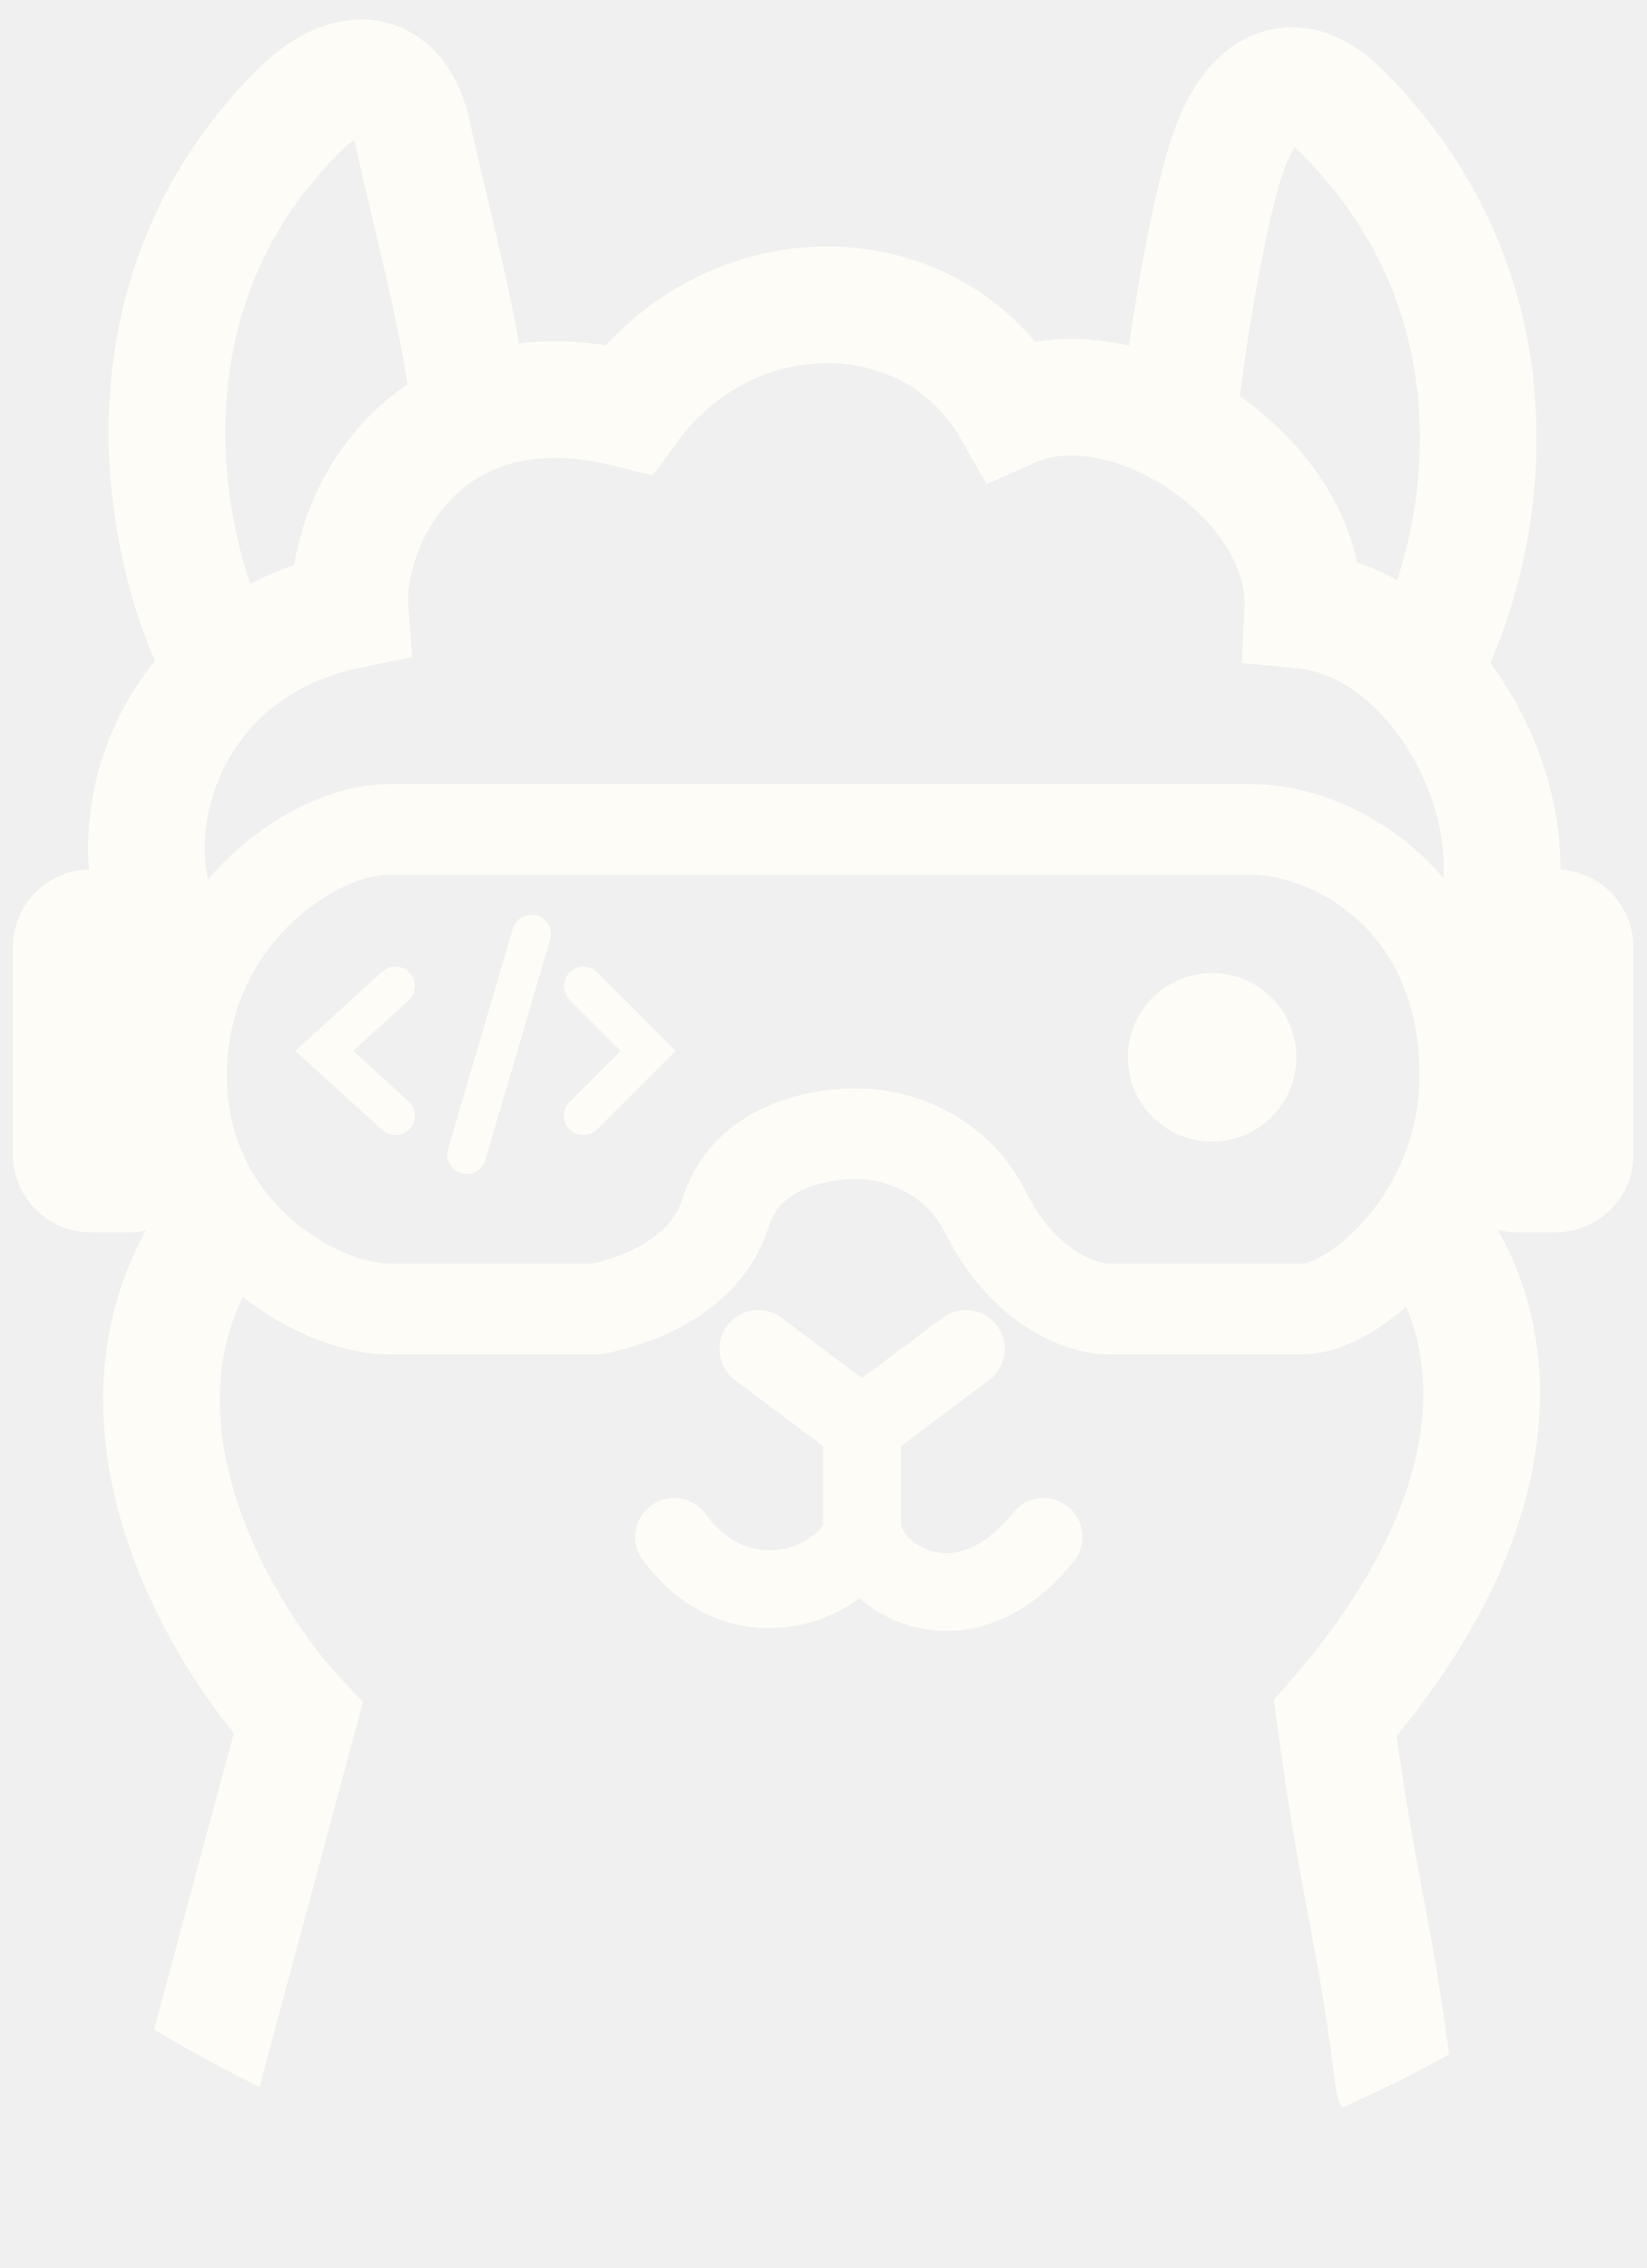
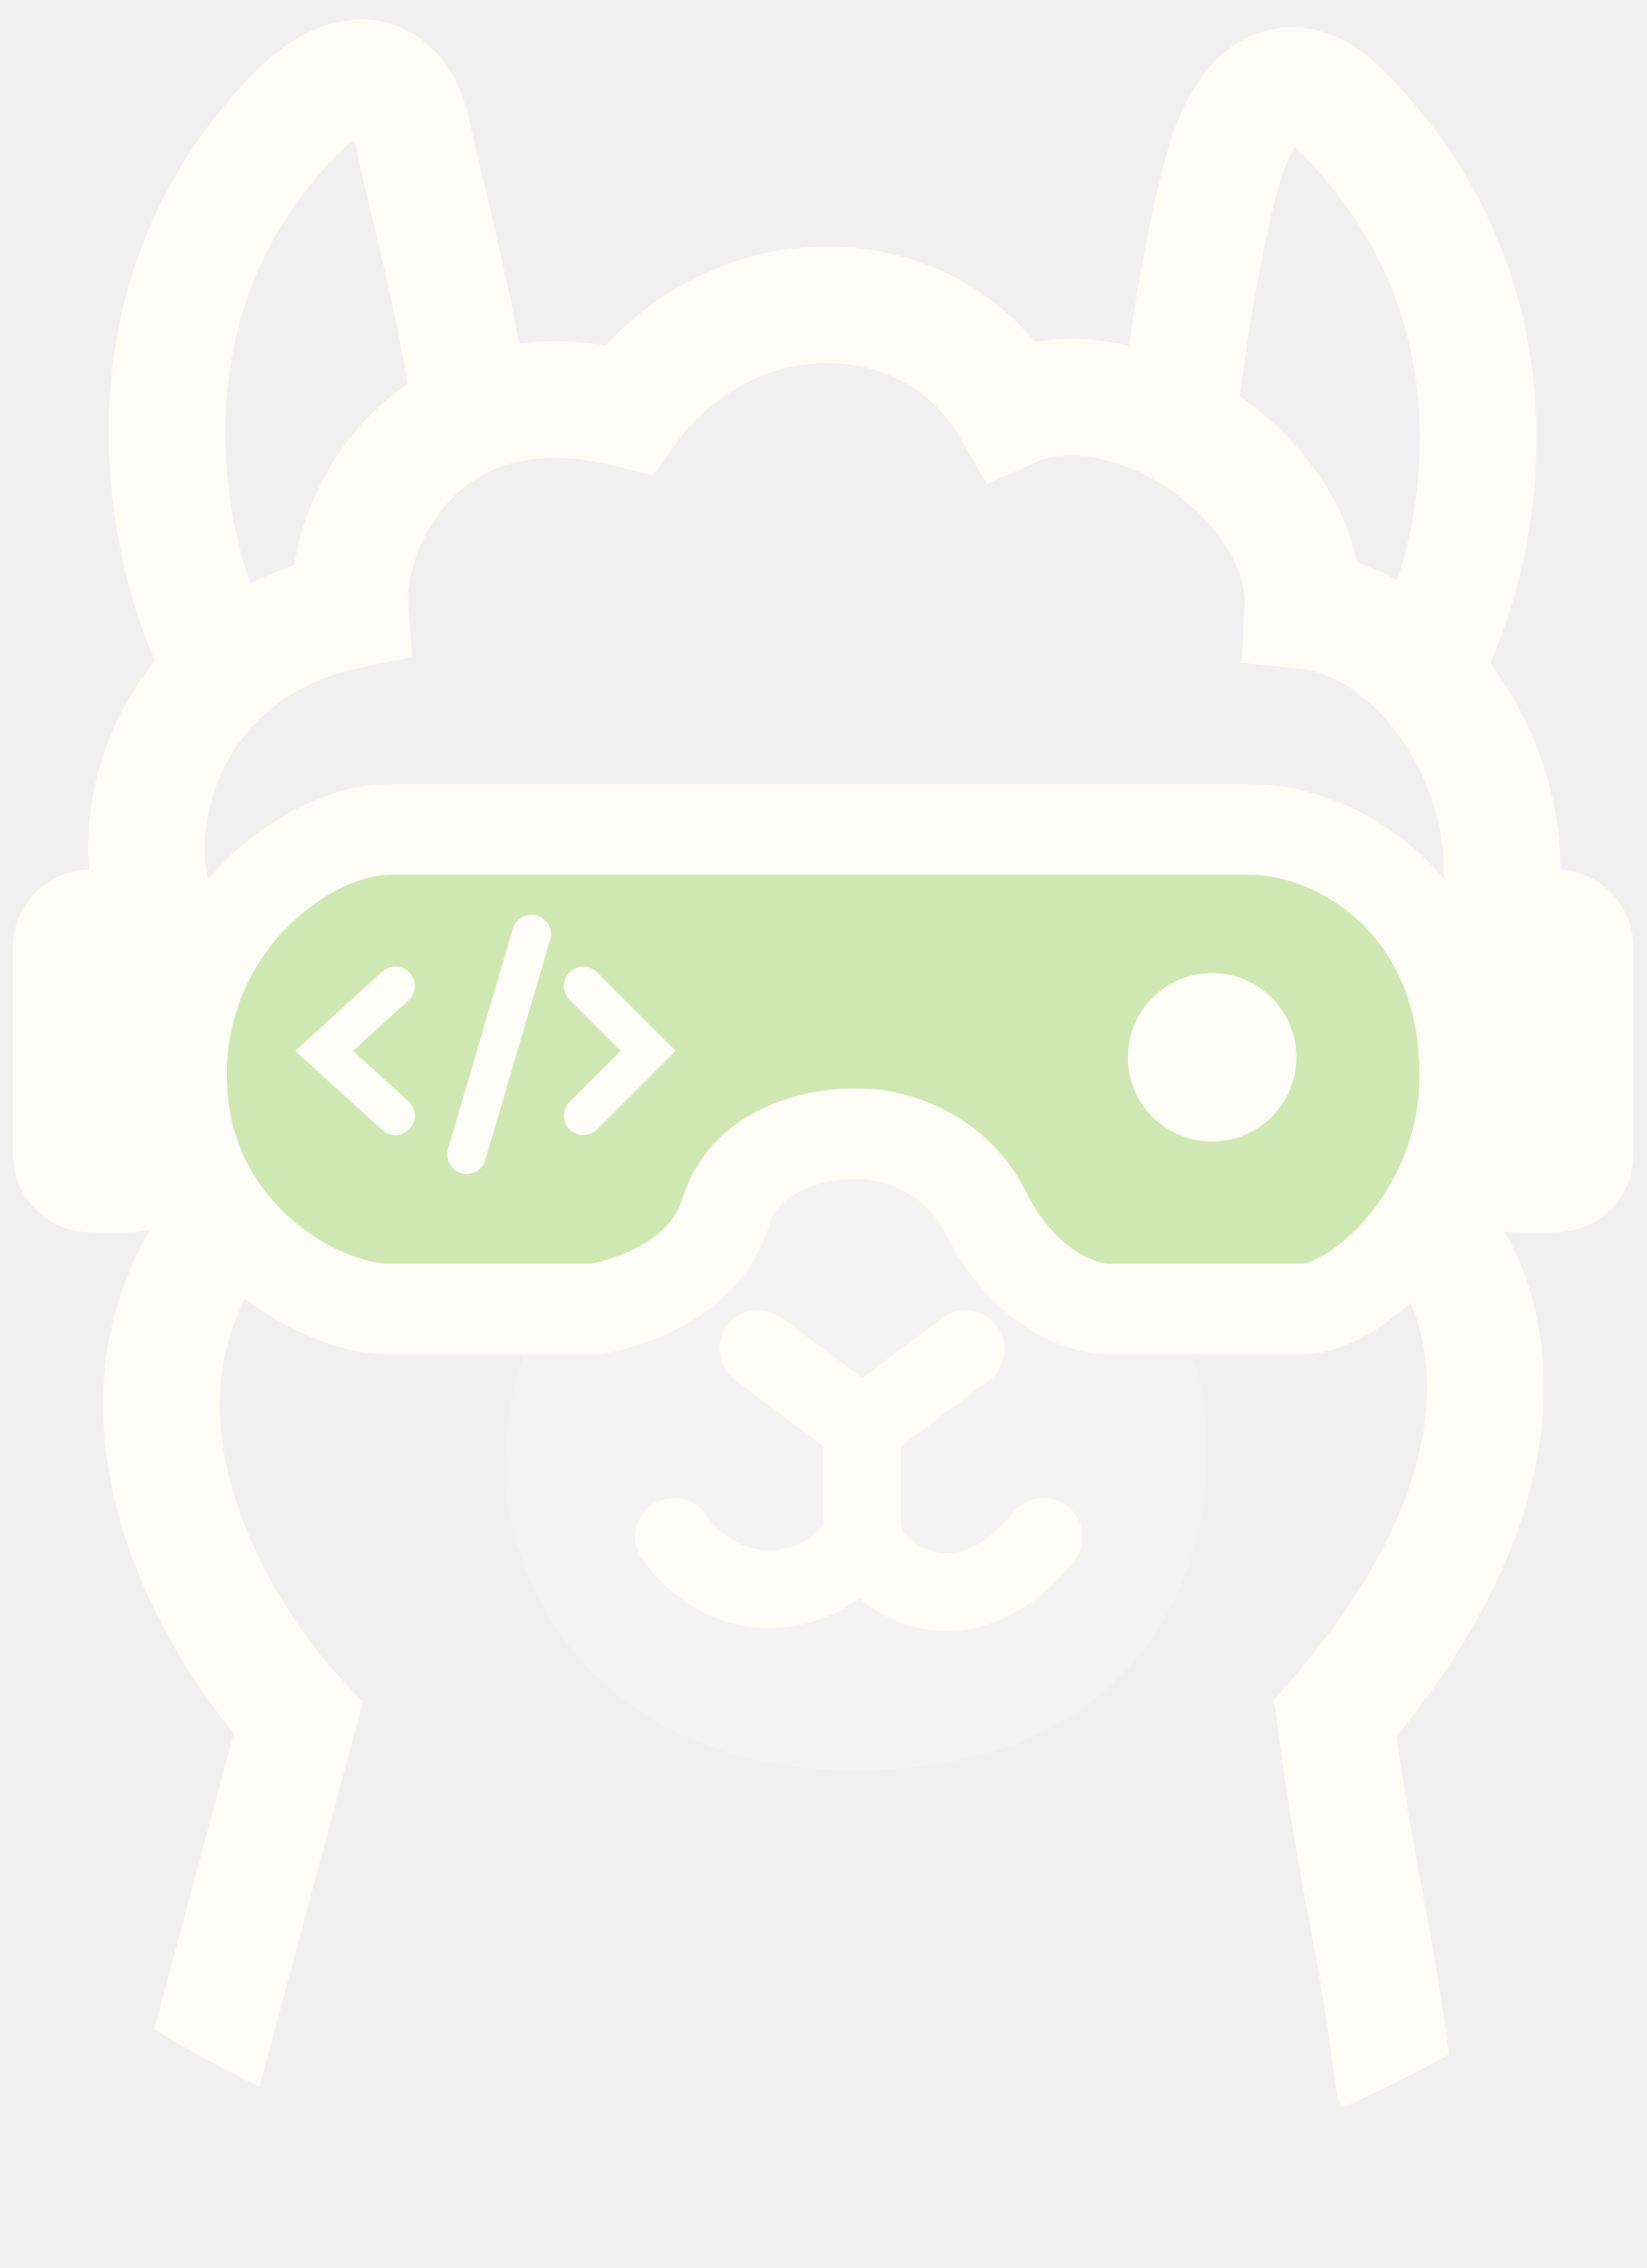
<svg xmlns="http://www.w3.org/2000/svg" width="127" height="175" viewBox="0 0 127 175" fill="none">
-   <g clip-path="url(#clip0_12_35)">
-     <mask id="mask0_12_35" style="mask-type:alpha" maskUnits="userSpaceOnUse" x="-36" y="-28" width="199" height="199">
+   <g clip-path="url(#clip0_40_106)">
+     <mask id="mask0_40_106" style="mask-type:alpha" maskUnits="userSpaceOnUse" x="-36" y="-28" width="199" height="199">
      <circle cx="63.5" cy="71.5" r="99.5" fill="#D9D9D9" />
    </mask>
-     <g mask="url(#mask0_12_35)">
-       <path d="M29.5 6.585L37 31.585C39.4 29.585 45.667 30.752 48.5 31.585C61.3 16.385 73.833 25.252 78.5 31.585C80.9 28.785 87.5 31.085 90.5 32.585C90.5 14.585 96.833 7.751 100 6.585C118 15.785 114.167 40.418 110 51.585C116.4 57.985 116 70.918 115 76.585L111.5 93.085C116.7 107.485 108 126.085 103 133.585C103.879 137.182 105.224 151.196 106 162.5C68.673 178.168 30.227 169.028 16.5 162.5L21 130.085C9 118.485 13 101.585 16.5 94.585C15 92.251 11.8 85.385 11 76.585C10.2 67.785 14.333 56.252 16.5 51.585C6.1 19.585 20.833 8.251 29.5 6.585Z" fill="transparent" />
-       <path d="M39 113.585C39 107.995 40.5 102.585 42.5 101.085C46.5 98.085 53.5 100.585 57.5 90.085C59.49 84.861 70 84.085 74 90.085C78 96.085 82 96.585 87.5 99.585C93.831 103.038 93 111.085 93 113.585C93 119.085 89.5 136.585 66 136.585C45.5 136.585 39 121.585 39 113.585Z" fill="transparent" />
+     <g mask="url(#mask0_40_106)">
+       <path d="M39 113.585C39 107.995 40.5 102.585 42.5 101.085C46.5 98.085 53.5 100.585 57.5 90.085C59.49 84.861 70 84.085 74 90.085C78 96.085 82 96.585 87.5 99.585C93.831 103.038 93 111.085 93 113.585C93 119.085 89.5 136.585 66 136.585C45.5 136.585 39 121.585 39 113.585Z" fill="white" fill-opacity="0.2" />
      <path d="M58.5 104.085L66.5 110.085M66.5 110.085L74.5 104.085M66.5 110.085V117.585M66.5 117.585C66.5 121.585 57.5 126.085 52 118.585M66.5 117.585C66.5 121.585 74.1 126.585 80.5 118.585" stroke="#FDFCF7" stroke-width="6" stroke-linecap="round" />
      <path d="M16.5 50.085C12.667 42.251 8.6 22.985 23 8.585C27 4.585 31 5.085 32 11.085C33.333 16.918 36 27.385 36 30.585" stroke="#FDFCF7" stroke-width="9" stroke-linecap="round" />
-       <path d="M14 83C14 71 24 64 30 64H96.5C102.9 64 113 69.5 113 83C113 93.8 104.5 101 100.5 101H85.5C83.5 101 79 99.5 76 93.5C73.6 88.7 68.667 87.5 66.5 87.5C63.667 87.333 57.6 88.3 56 93.5C54.4 98.7 48.667 100.5 46 101H30C24.5 101 14 95 14 83Z" fill="transparent" stroke="#FDFCF7" stroke-width="7" stroke-linecap="round" />
+       <path d="M14 83C14 71 24 64 30 64H96.5C102.9 64 113 69.5 113 83C113 93.8 104.5 101 100.5 101H85.5C83.5 101 79 99.5 76 93.5C73.6 88.7 68.667 87.5 66.5 87.5C63.667 87.333 57.6 88.3 56 93.5C54.4 98.7 48.667 100.5 46 101H30C24.5 101 14 95 14 83Z" fill="#9ED957" fill-opacity="0.4" stroke="#FDFCF7" stroke-width="7" stroke-linecap="round" />
      <path d="M41 72.085L36 89.085" stroke="#FDFCF7" stroke-width="3" stroke-linecap="round" />
-       <path d="M12 70.085C9.5 62.585 13.4 49.885 27 47.085C26.5 40.585 32.5 27.585 48.5 31.585C56.5 20.585 72 21.085 78 31.585C87 27.585 101 37.085 100.5 47.085C111 48.085 118.5 62.585 115 72.085M15.5 160.5L23 132.585C17.5 126.751 6.5 109.4 16.5 95M110.5 95.5C114.833 101 118.6 114.585 103 132.585C104.833 146.251 106 148.5 107.5 160.5" stroke="#FDFCF7" stroke-width="9" stroke-linecap="round" />
+       <path d="M12 70.085C9.5 62.585 13.4 49.885 27 47.085C26.5 40.585 32.5 27.585 48.5 31.585C56.5 20.585 72 21.085 78 31.585C87 27.585 101 37.085 100.5 47.085C111 48.085 118.5 62.585 115 72.085M15.5 160.5L23 132.585C17.5 126.751 6.5 109.9 16.5 95.5M111 95.5C115.333 101 118.6 114.585 103 132.585C104.833 146.251 106 148.5 107.5 160.5" stroke="#FDFCF7" stroke-width="9" stroke-linecap="round" />
      <rect x="1" y="67.085" width="15" height="28" rx="6" fill="#FDFCF7" />
      <rect x="111" y="67.085" width="15" height="28" rx="6" fill="#FDFCF7" />
      <path d="M110 51.085C114.167 43.252 118.7 23.785 103.5 8.585C100 5.085 96.833 6.418 95 11.085C93.167 15.752 91.4 27.585 91 31.585" stroke="#FDFCF7" stroke-width="9" />
      <circle cx="93.5" cy="81.585" r="6.5" fill="#FDFCF7" />
      <path d="M30.5 76.085L25 81.085L30.5 86.085" stroke="#FDFCF7" stroke-width="3" stroke-linecap="round" />
      <path d="M45 76.085L50 81.085L45 86.085" stroke="#FDFCF7" stroke-width="3" stroke-linecap="round" />
    </g>
  </g>
  <defs>
-     <clipPath id="clip0_12_35">
+     <clipPath id="clip0_40_106">
      <rect width="127" height="175" fill="white" />
    </clipPath>
  </defs>
</svg>
